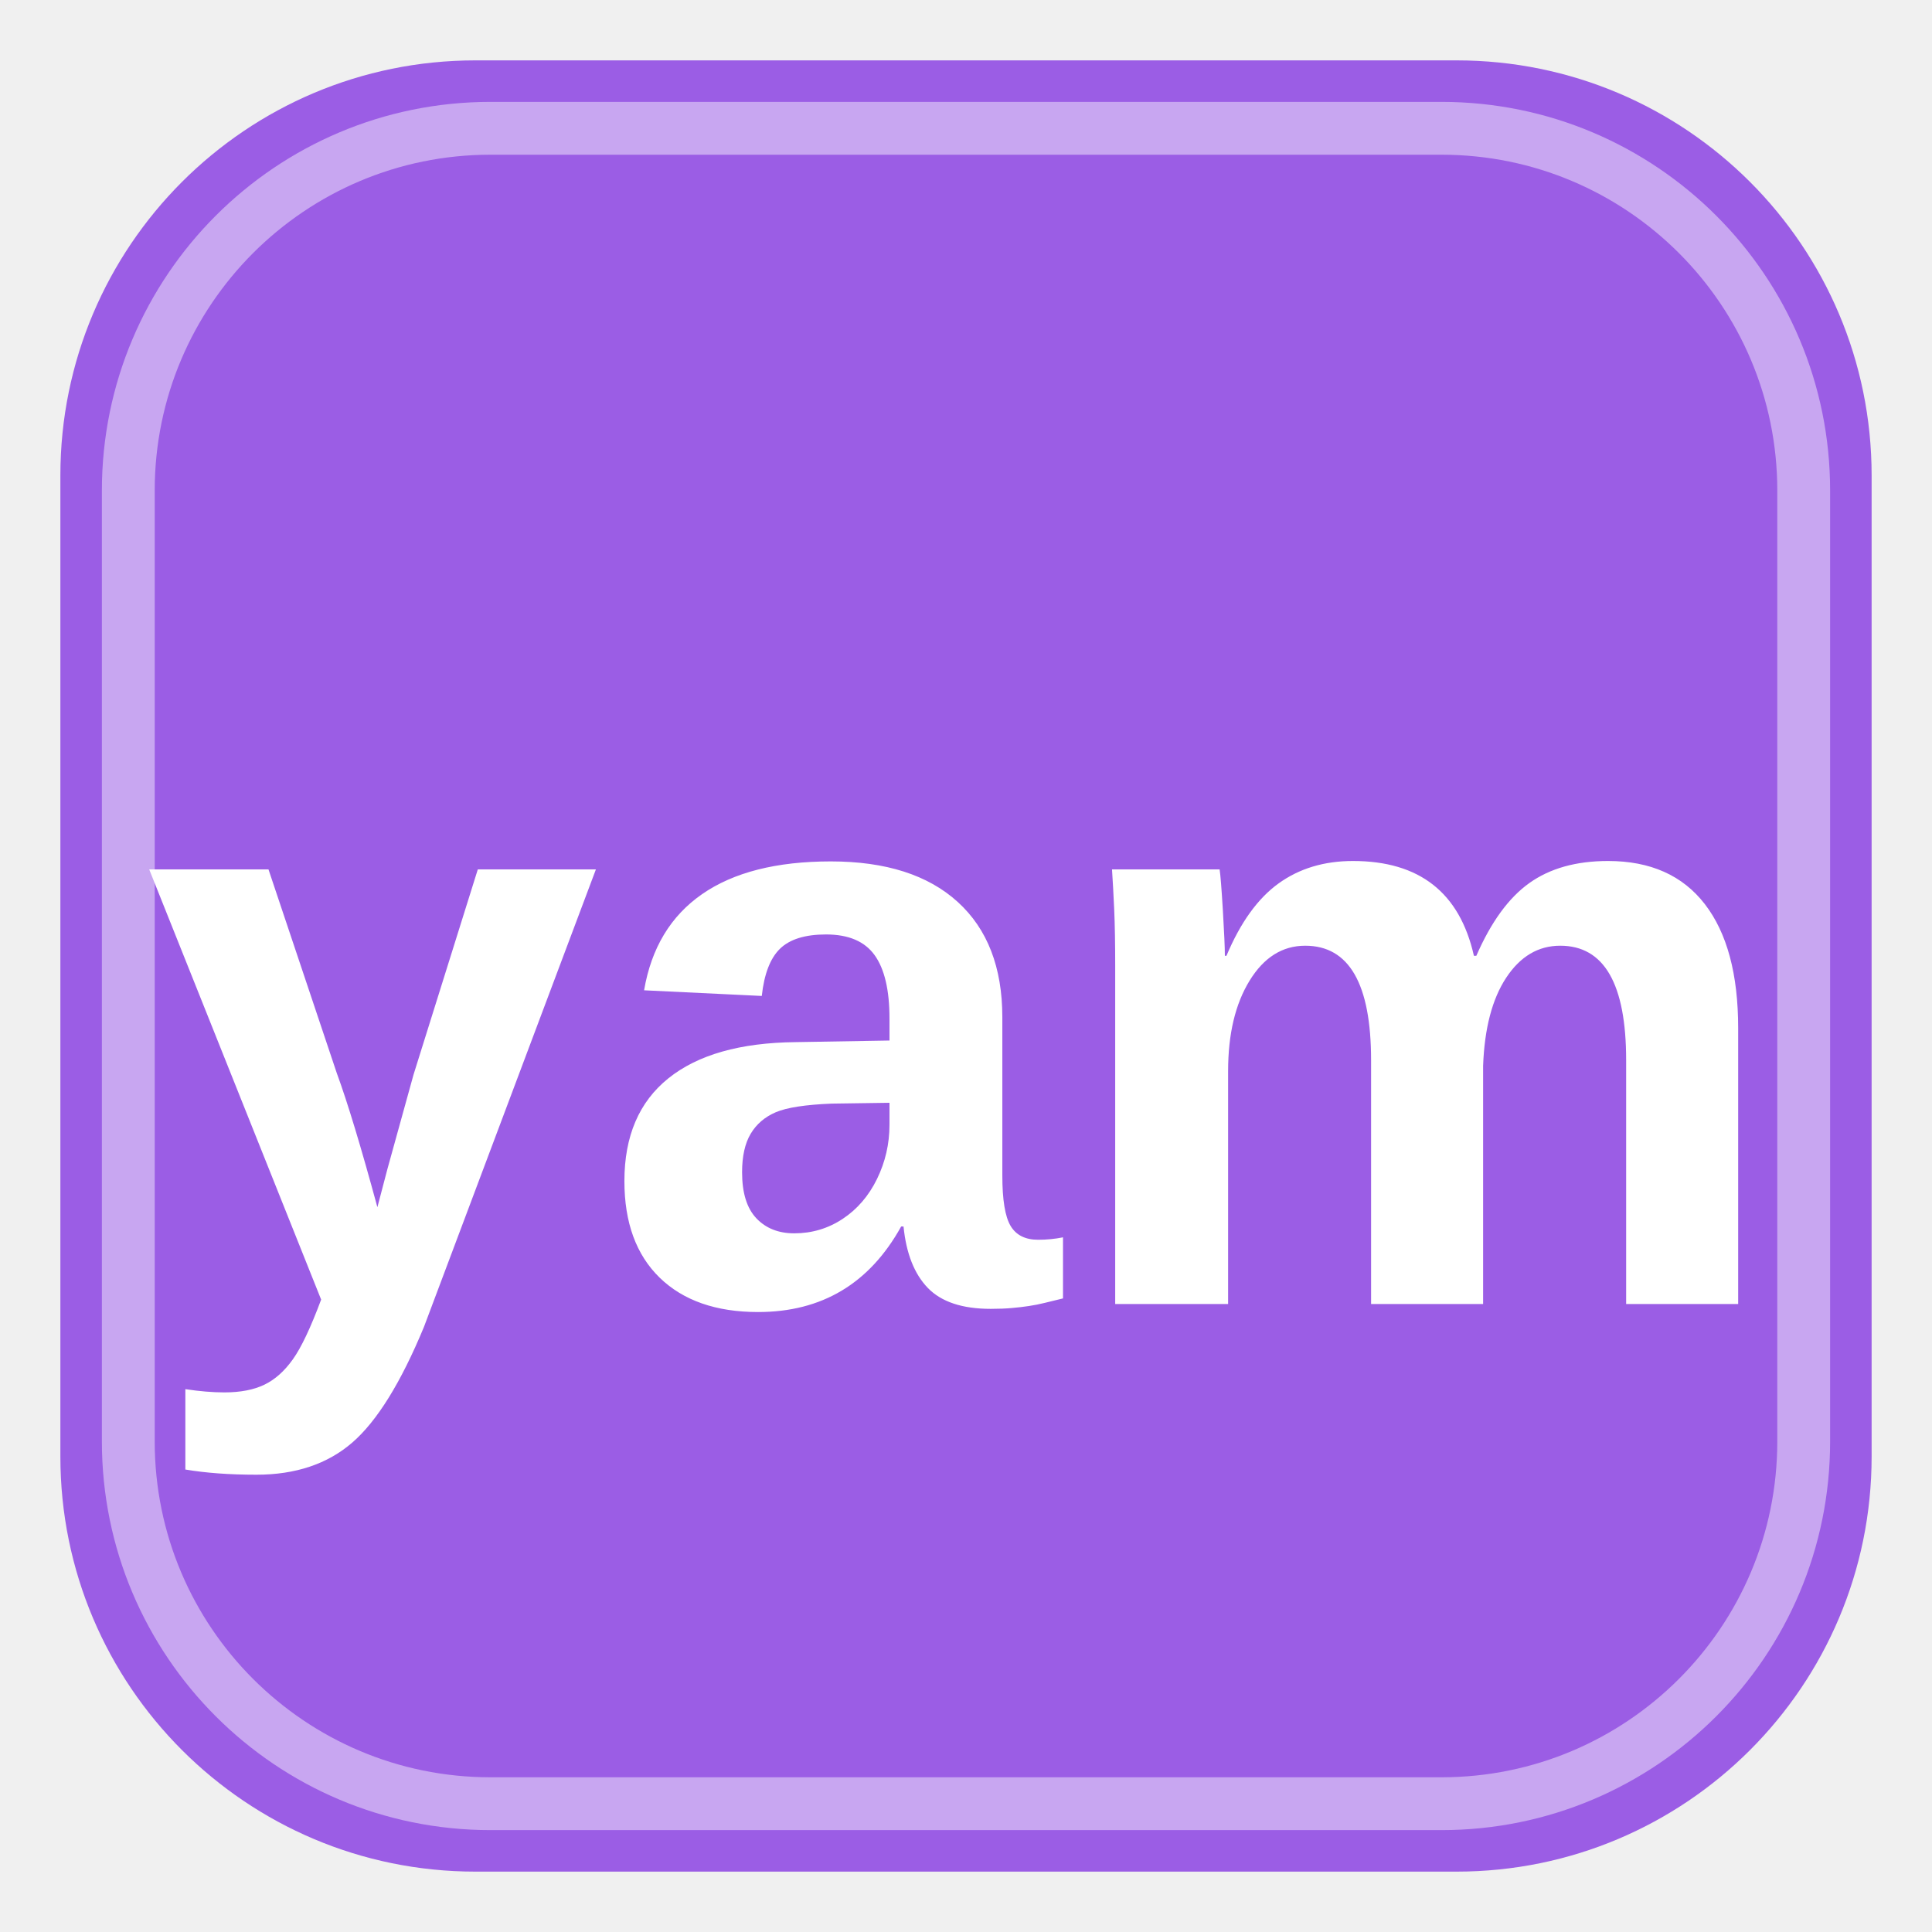
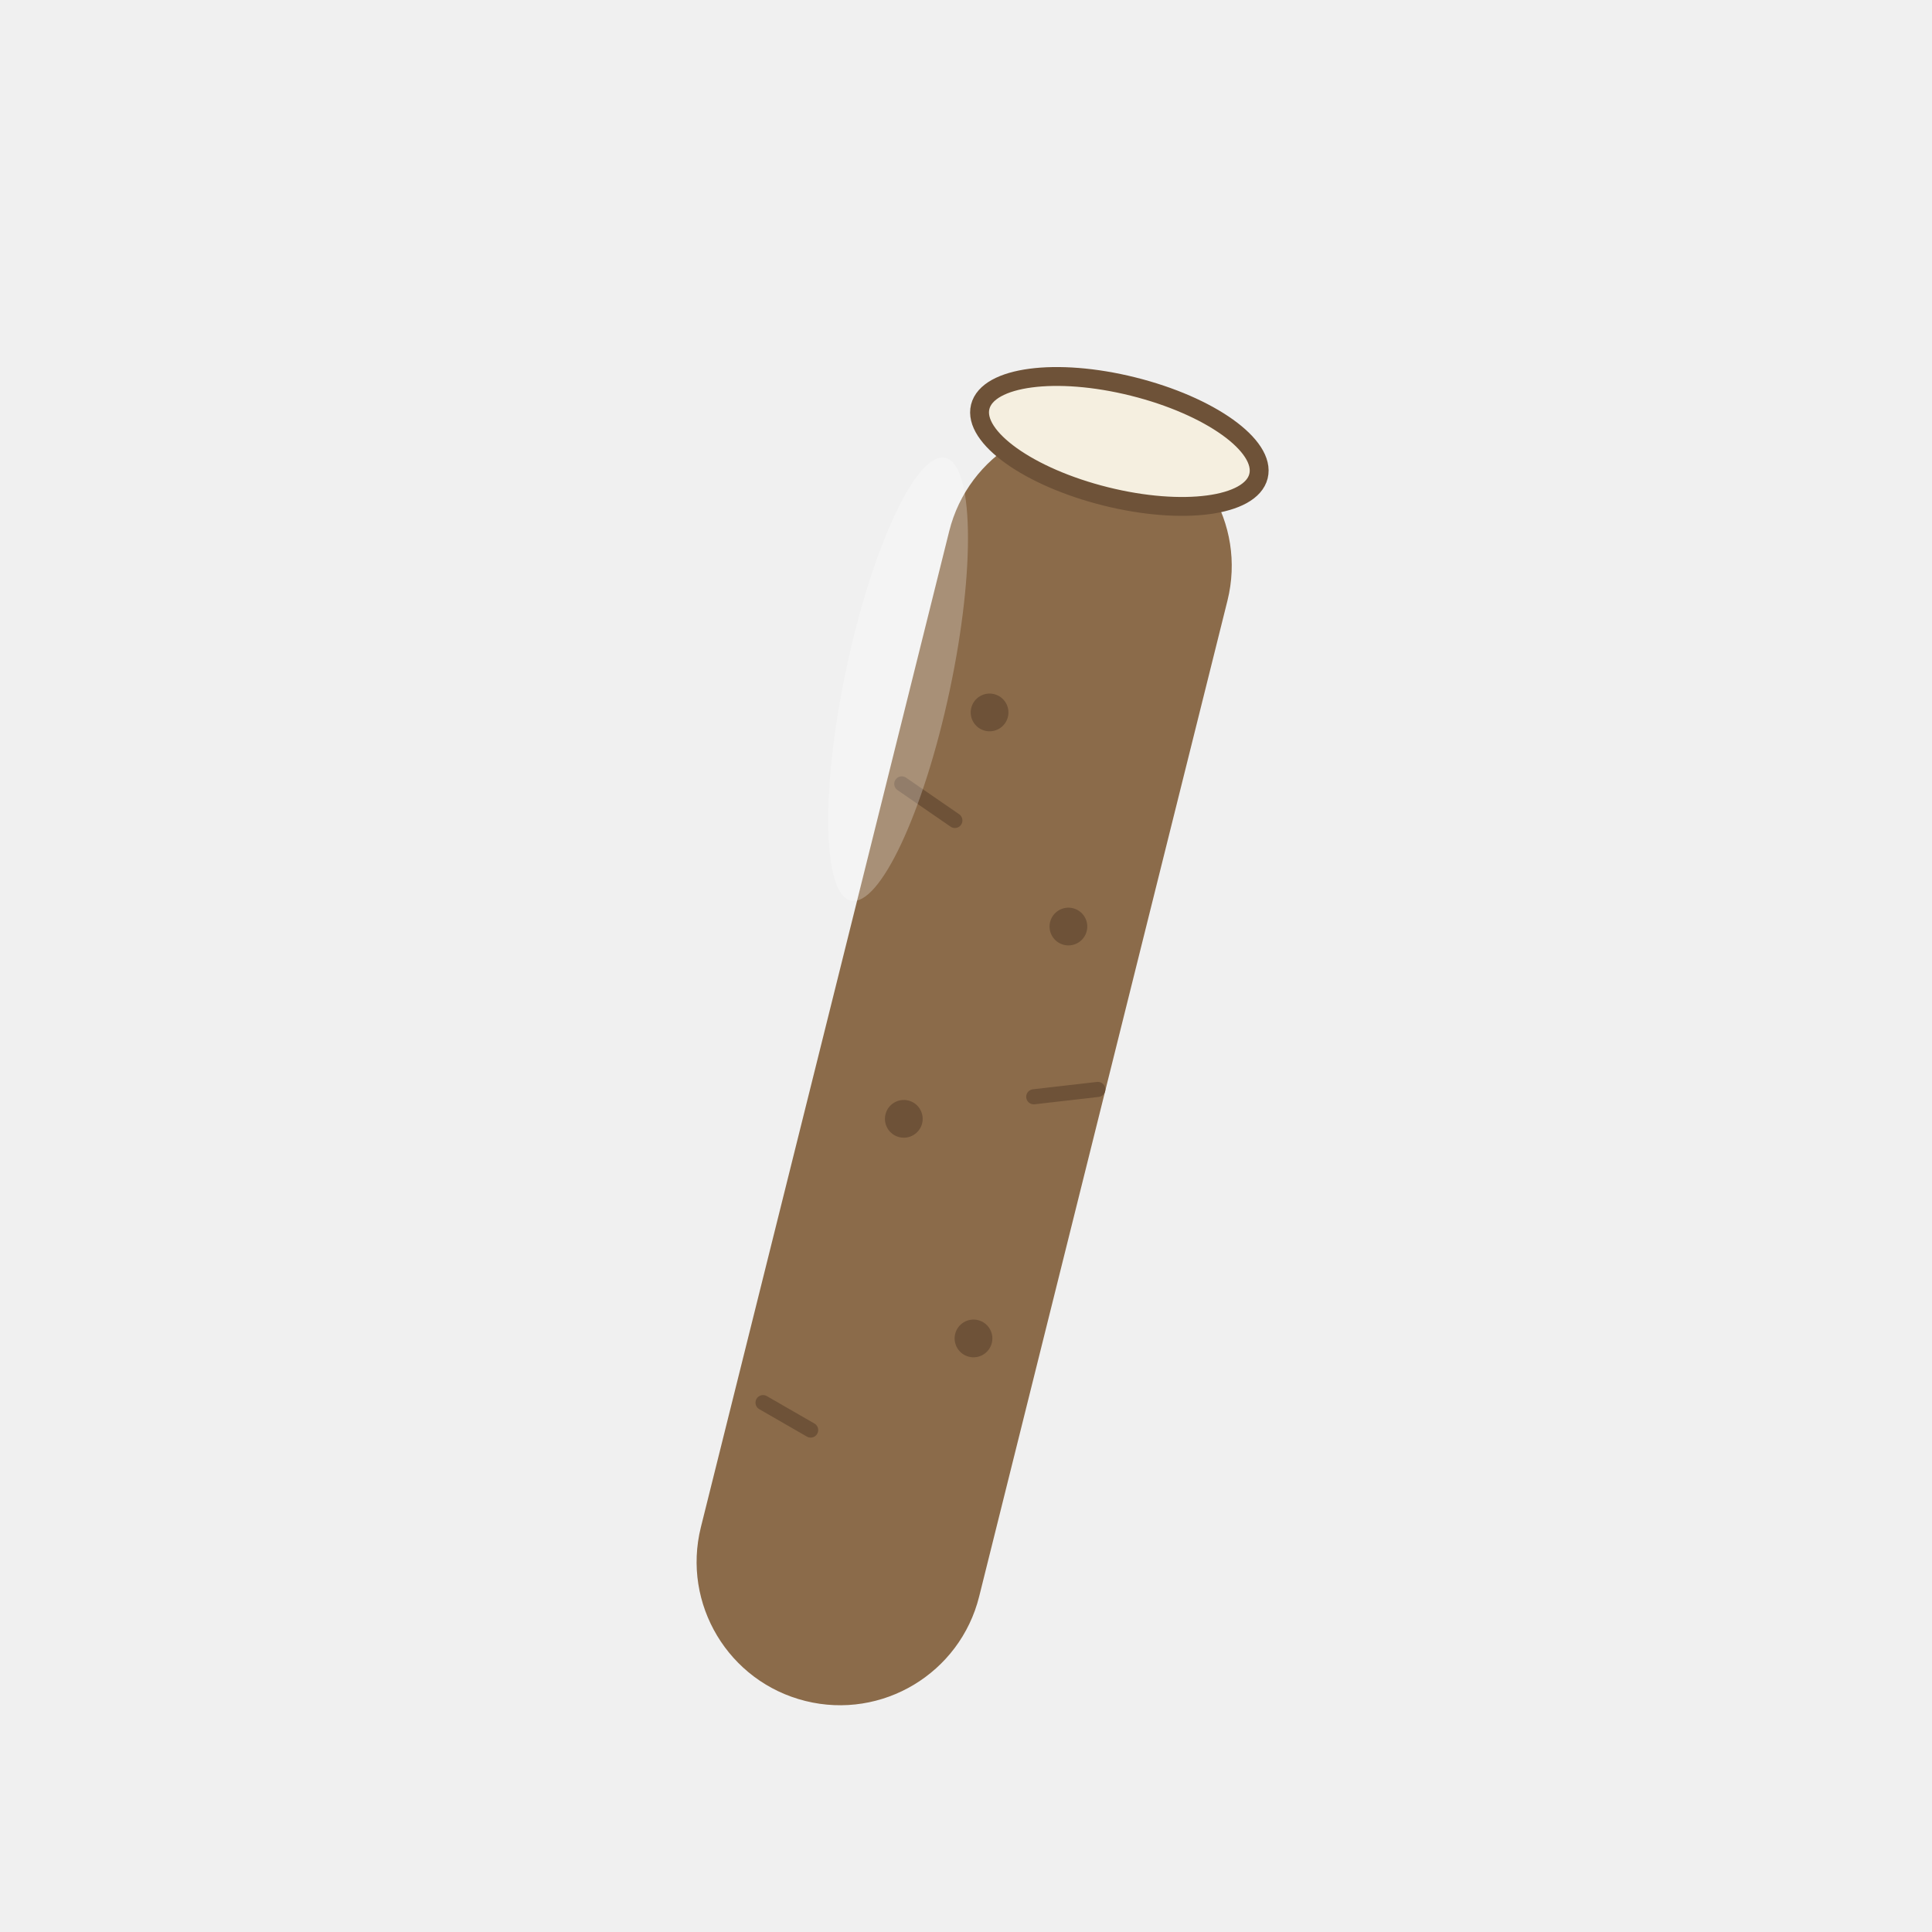
<svg xmlns="http://www.w3.org/2000/svg" width="512" height="512" viewBox="0 0 512 512">
-   <rect x="16" y="16" width="480" height="480" rx="110" fill="#9B5DE5" />
-   <rect x="34" y="34" width="444" height="444" rx="96" fill="none" stroke="rgba(255,255,255,0.45)" stroke-width="14" />
-   <text x="256" y="270" font-family="Arial, Helvetica, sans-serif" font-weight="bold" font-size="218" fill="#FFFFFF" text-anchor="middle" dominant-baseline="central">yam</text>
+   <g transform="rotate(14 256 280)">
+     <rect x="218" y="108" width="76" height="348" rx="38" fill="#8B6B4A" />
+     <ellipse cx="256" cy="112" rx="38" ry="15" fill="#F5EFE0" stroke="#6E5238" stroke-width="5" />
+     <circle cx="240" cy="190" r="5" fill="#6E5238" />
+     <circle cx="274" cy="240" r="5" fill="#6E5238" />
+     <circle cx="244" cy="300" r="5" fill="#6E5238" />
+     <circle cx="276" cy="352" r="5" fill="#6E5238" />
+     <path d="M238 220 L222 214" stroke="#6E5238" stroke-width="4" fill="none" stroke-linecap="round" stroke-linejoin="round" opacity="1" />
+     <path d="M276 286 L292 280" stroke="#6E5238" stroke-width="4" fill="none" stroke-linecap="round" stroke-linejoin="round" opacity="1" />
+     <path d="M240 386 L226 382" stroke="#6E5238" stroke-width="4" fill="none" stroke-linecap="round" stroke-linejoin="round" opacity="1" />
+   </g>
+   <ellipse cx="238" cy="180" rx="14" ry="60" fill="#FFFFFF" opacity="0.25" transform="rotate(12 238 180)" />
</svg>
